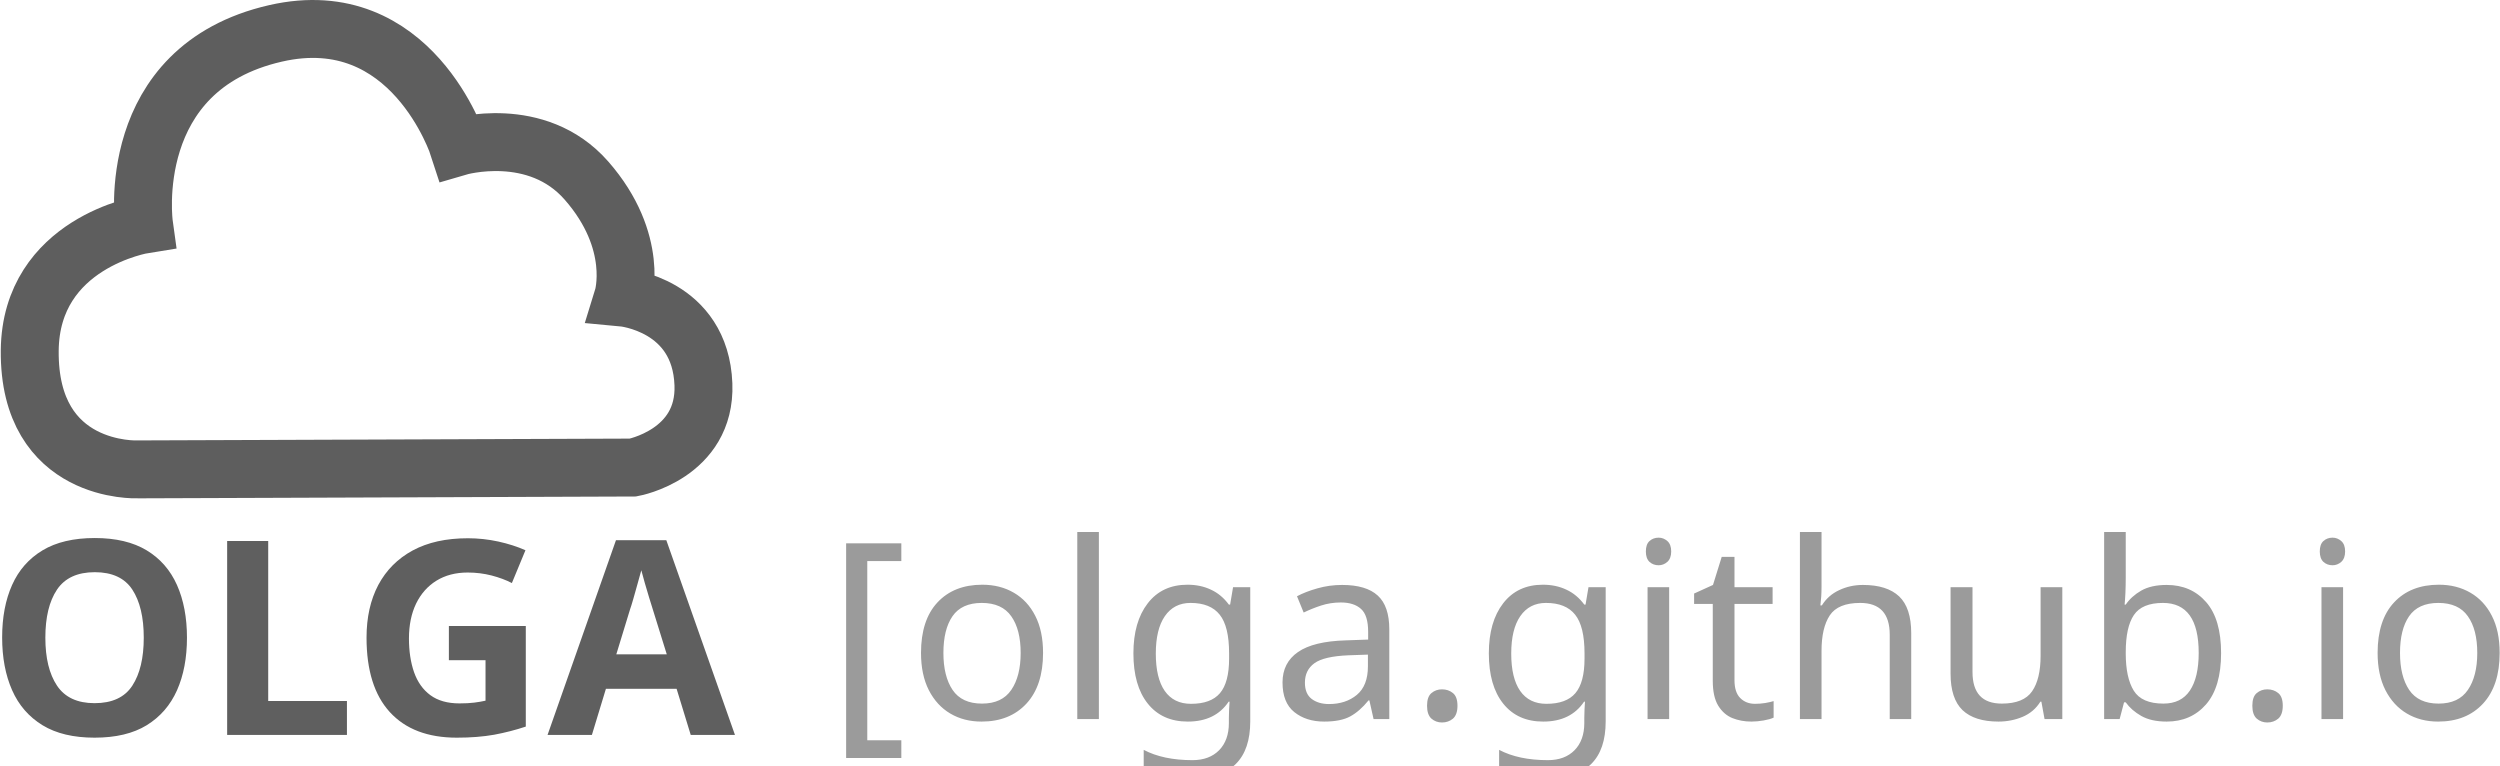
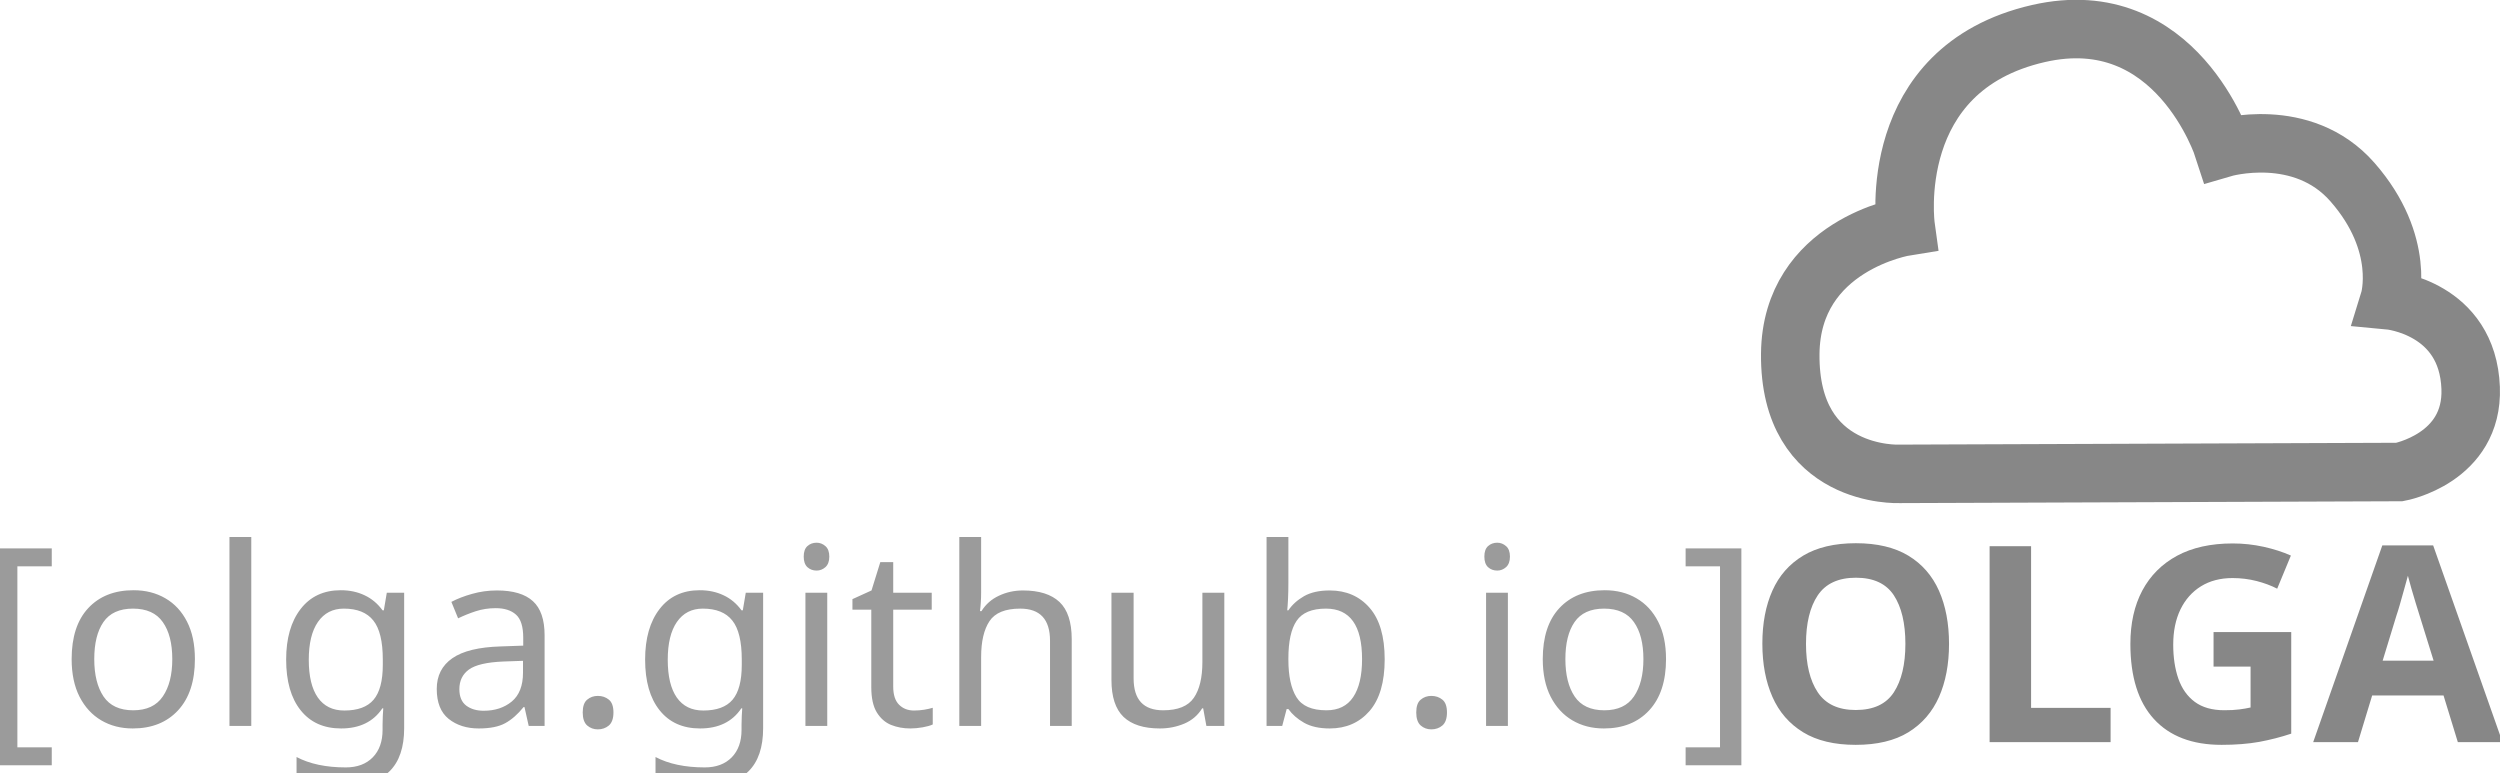
- <svg xmlns="http://www.w3.org/2000/svg" width="345.343" height="105.726" id="svg2" version="1.1">
+ <svg xmlns="http://www.w3.org/2000/svg" width="341.934" height="105.683" id="svg2" version="1.1">
  <defs id="defs4">
    </defs>
-   <g id="layer1" transform="translate(-570.9616,-478.4166)">
-     <path style="fill:none;stroke:#000000;stroke-width:8;stroke-linecap:butt;stroke-linejoin:miter;stroke-miterlimit:4;stroke-opacity:0.629;stroke-dasharray:none" d="m 589.97,543.255 68.438,-0.253 c 0,0 10.082,-1.86 9.723,-11.49 -0.411,-11.003 -11.112,-11.996 -11.112,-11.996 0,0 2.375,-7.684 -5.051,-16.162 -6.873,-7.848 -17.678,-4.672 -17.678,-4.672 0,0 -6.413,-19.961 -25.254,-15.657 -21.172,4.836 -18.183,26.39 -18.183,26.39 0,0 -15.645,2.491 -15.784,17.425 -0.159,17.087 14.9,16.415 14.9,16.415 z" id="path3827" />
-     <text xml:space="preserve" style="font-size:33.34px;font-style:normal;font-weight:normal;line-height:125%;letter-spacing:0px;word-spacing:0px;fill:#000000;fill-opacity:0.627;stroke:none;font-family:Sans" x="569.085" y="579.943" id="text3829">
-       <tspan id="tspan3831" x="569.085" y="579.943" style="font-size:37.536px;font-style:normal;font-variant:normal;font-weight:bold;font-stretch:normal;fill:#000000;fill-opacity:0.627;font-family:Ubuntu;-inkscape-font-specification:Ubuntu">OLGA</tspan>
+   <g id="layer1" transform="translate(-200.3892,-478.4602)">
+     <path style="fill:none;stroke:#000000;stroke-width:8;stroke-linecap:butt;stroke-linejoin:miter;stroke-miterlimit:4;stroke-opacity:0.471;stroke-dasharray:none" d="m 589.97,543.255 68.438,-0.253 c 0,0 10.082,-1.86 9.723,-11.49 -0.411,-11.003 -11.112,-11.996 -11.112,-11.996 0,0 2.375,-7.684 -5.051,-16.162 -6.873,-7.848 -17.678,-4.672 -17.678,-4.672 0,0 -6.413,-19.961 -25.254,-15.657 -21.172,4.836 -18.183,26.39 -18.183,26.39 0,0 -15.645,2.491 -15.784,17.425 -0.159,17.087 14.9,16.415 14.9,16.415 z" id="path3827" />
+     <text xml:space="preserve" style="font-size:33.34px;font-style:normal;font-weight:normal;line-height:125%;letter-spacing:0px;word-spacing:0px;fill:#000000;fill-opacity:0.471;stroke:none;font-family:Sans" x="569.085" y="579.943" id="text3829">
+       <tspan id="tspan3831" x="569.085" y="579.943" style="font-size:37.536px;font-style:normal;font-variant:normal;font-weight:bold;font-stretch:normal;fill:#000000;fill-opacity:0.471;font-family:Ubuntu;-inkscape-font-specification:Ubuntu">OLGA</tspan>
    </text>
-     <text id="text2816" y="577.751" x="685.125" style="font-size:33.753px;font-style:normal;font-weight:normal;line-height:125%;letter-spacing:0px;word-spacing:0px;fill:#000000;fill-opacity:0.549;stroke:none;font-family:Sans" xml:space="preserve">
-       <tspan style="font-size:34px;font-style:normal;font-variant:normal;font-weight:normal;font-stretch:normal;fill:#000000;fill-opacity:0.392;font-family:Ubuntu;-inkscape-font-specification:Ubuntu" y="577.751" x="685.125" id="tspan2818">[olga.github.io]</tspan>
+     <text id="text2816" y="577.751" x="679.125" style="font-size:33.753px;font-style:normal;font-weight:normal;line-height:125%;letter-spacing:0px;word-spacing:0px;fill:#000000;fill-opacity:0.392;stroke:none;font-family:Sans" xml:space="preserve">
+       <tspan style="font-size:34px;font-style:normal;font-variant:normal;font-weight:normal;font-stretch:normal;fill:#000000;fill-opacity:0.392;font-family:Ubuntu;-inkscape-font-specification:Ubuntu" y="577.751" x="679.125" id="tspan2818">[olga.github.io]</tspan>
+     </text>
+     <path style="fill:none;stroke:#000000;stroke-width:8;stroke-linecap:butt;stroke-linejoin:miter;stroke-miterlimit:4;stroke-opacity:0.471;stroke-dasharray:none" d="m 460.149,543.272 68.438,-0.253 c 0,0 10.082,-1.86 9.723,-11.49 -0.411,-11.003 -11.112,-11.996 -11.112,-11.996 0,0 2.375,-7.684 -5.051,-16.162 -6.873,-7.848 -17.678,-4.672 -17.678,-4.672 0,0 -6.413,-19.961 -25.254,-15.657 -21.172,4.836 -18.183,26.39 -18.183,26.39 0,0 -15.645,2.491 -15.784,17.425 -0.159,17.087 14.9,16.415 14.9,16.415 z" id="path3827-4" />
+     <text xml:space="preserve" style="font-size:33.34px;font-style:normal;font-weight:normal;line-height:125%;letter-spacing:0px;word-spacing:0px;fill:#000000;fill-opacity:0.628;stroke:none;font-family:Sans" x="439.263" y="579.96" id="text3829-8">
+       <tspan id="tspan3831-4" x="439.263" y="579.96" style="font-size:37.536px;font-style:normal;font-variant:normal;font-weight:bold;font-stretch:normal;fill:#000000;fill-opacity:0.471;font-family:Ubuntu;-inkscape-font-specification:Ubuntu">OLGA</tspan>
+     </text>
+     <text xml:space="preserve" style="font-size:33.753px;font-style:normal;font-weight:normal;line-height:125%;letter-spacing:0px;word-spacing:0px;fill:#000000;fill-opacity:0.392;stroke:none;font-family:Sans" x="197.125" y="577.751" id="text3805">
+       <tspan id="tspan3807" x="197.125" y="577.751" style="font-size:34px;font-style:normal;font-variant:normal;font-weight:normal;font-stretch:normal;fill:#000000;fill-opacity:0.392;font-family:Ubuntu;-inkscape-font-specification:Ubuntu">[olga.github.io]</tspan>
    </text>
  </g>
</svg>
